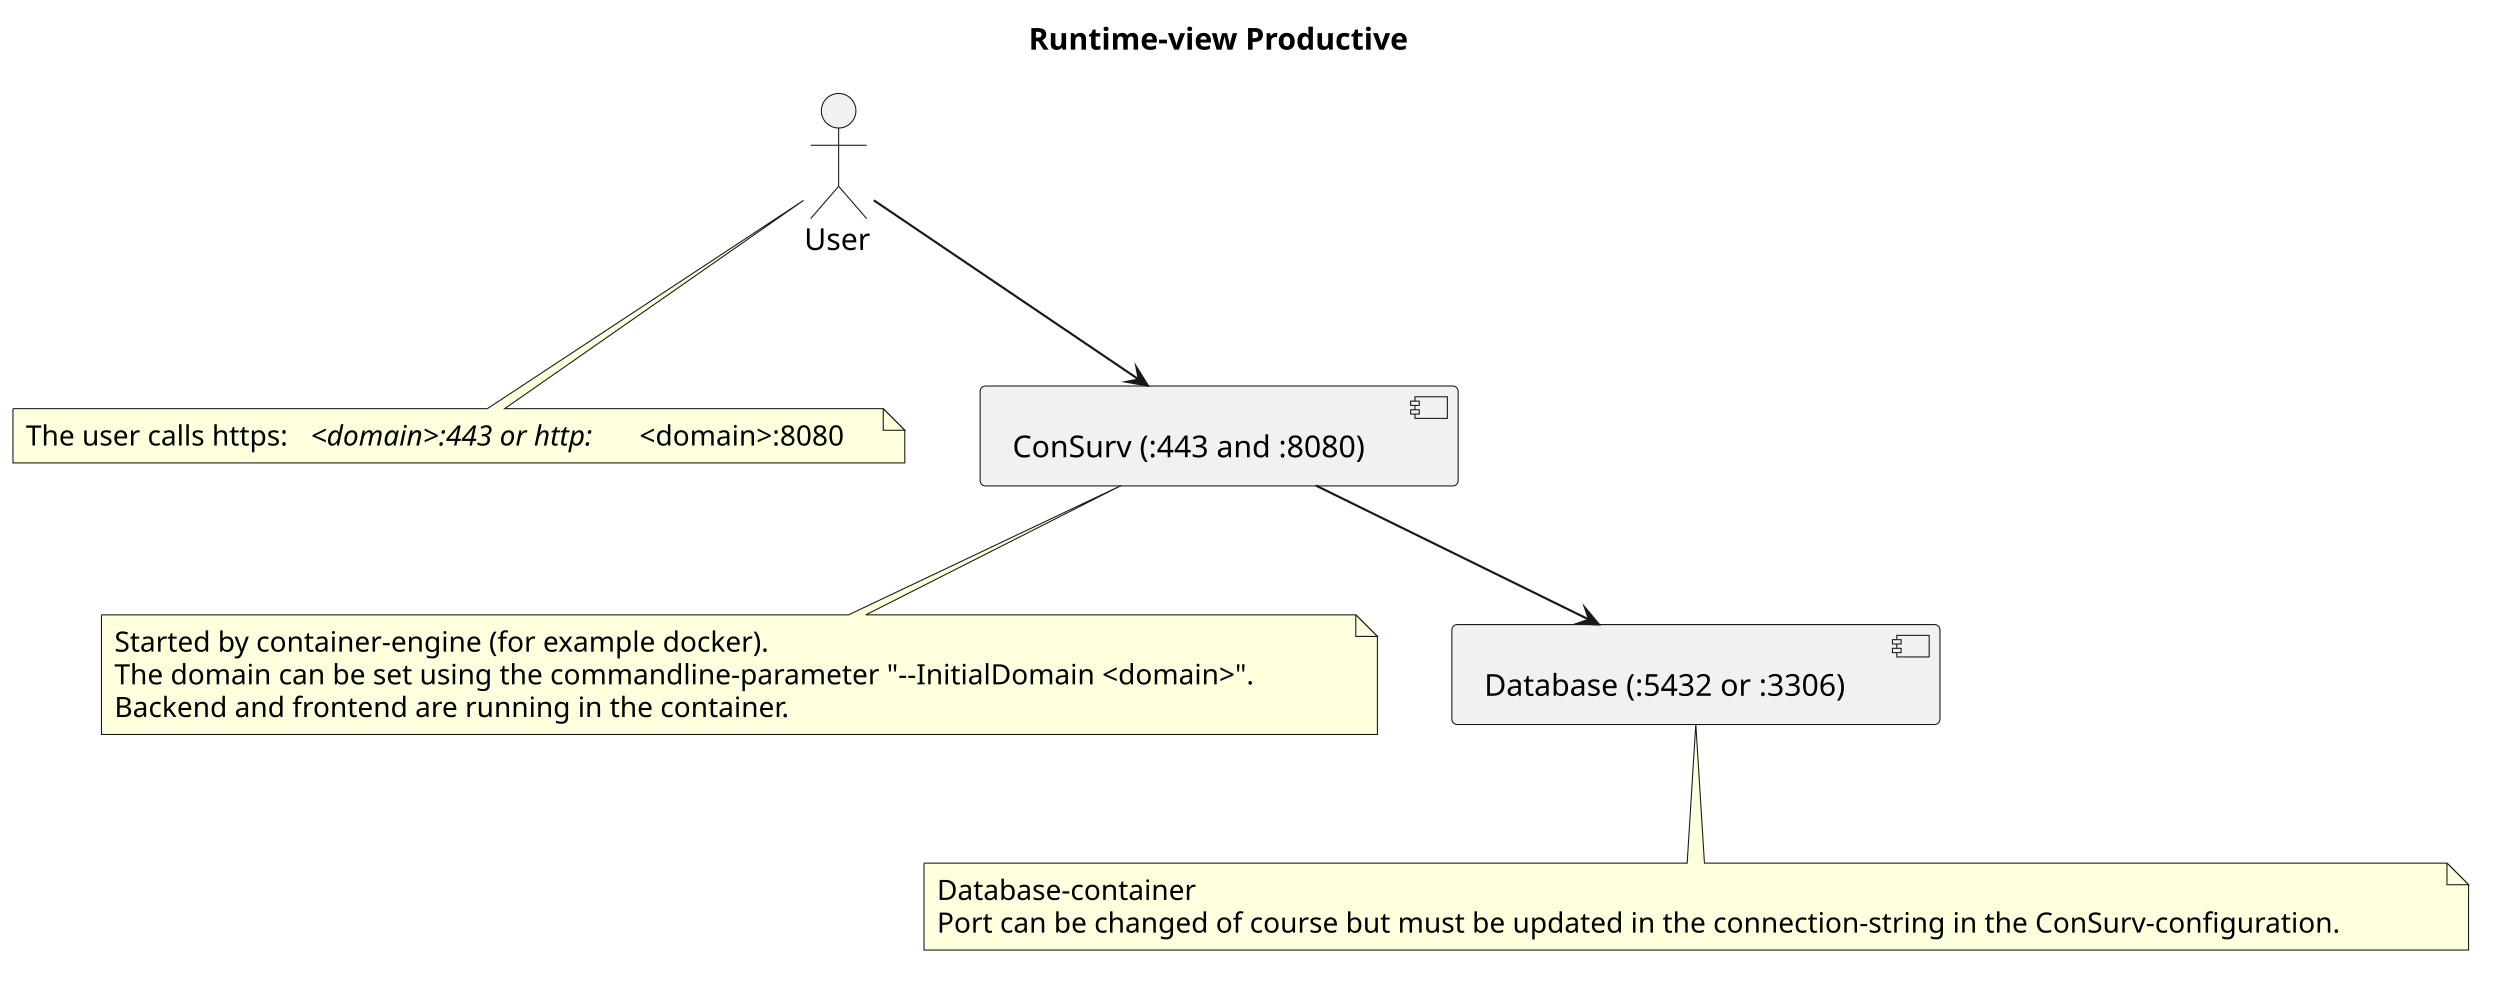
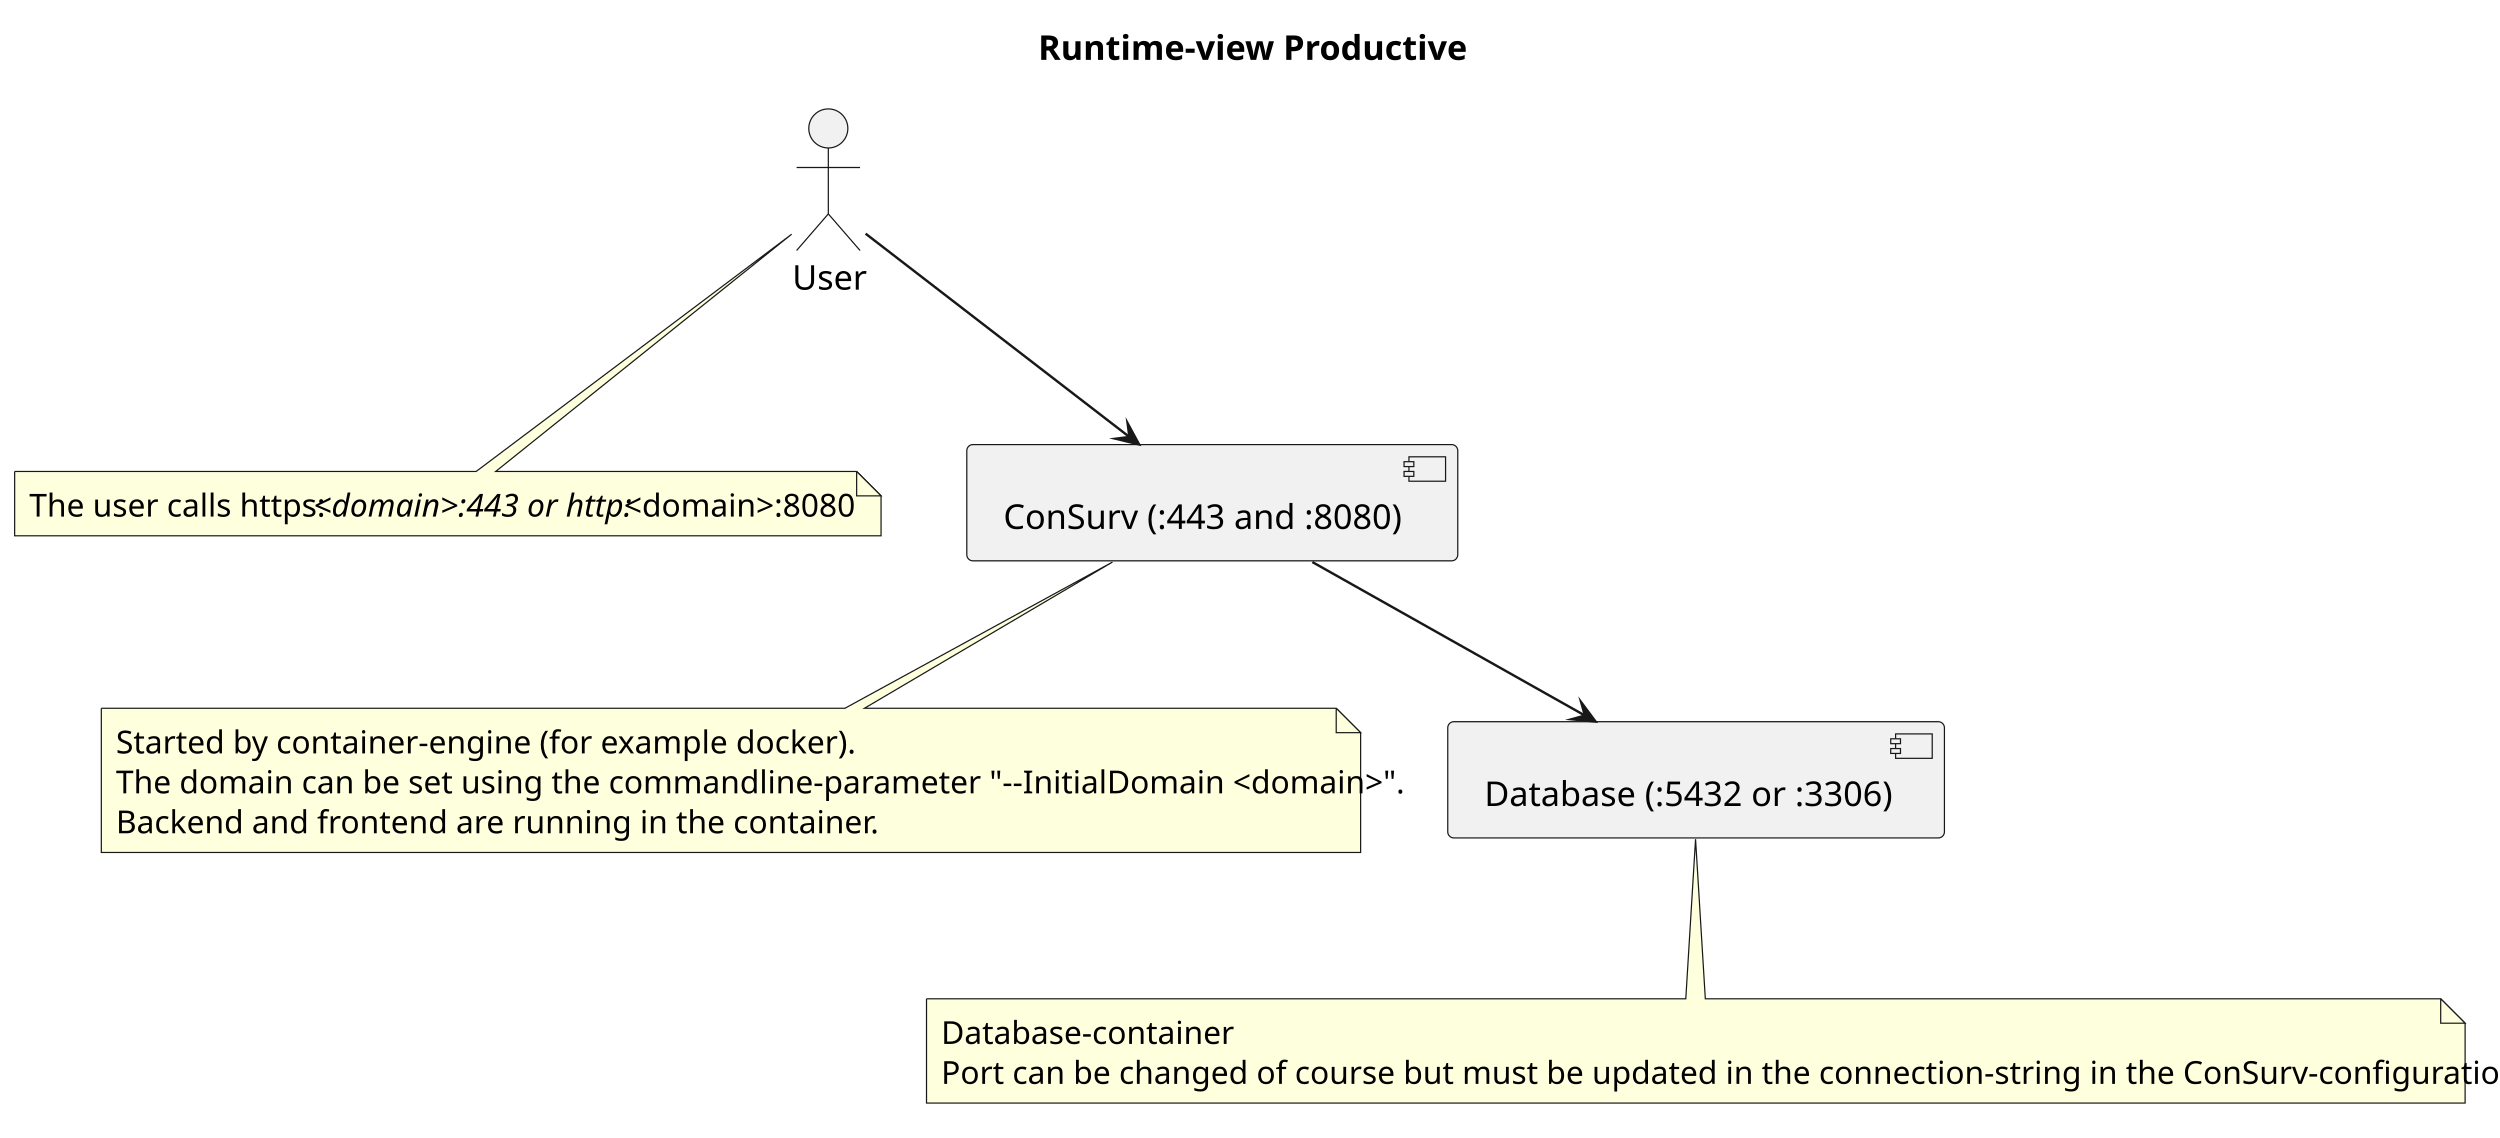
- <svg xmlns="http://www.w3.org/2000/svg" contentStyleType="text/css" data-diagram-type="DESCRIPTION" height="455px" preserveAspectRatio="none" style="width:1158px;height:455px;background:#FFFFFF;" version="1.1" viewBox="0 0 1158 455" width="1158px" zoomAndPan="magnify">
+ <svg xmlns="http://www.w3.org/2000/svg" contentStyleType="text/css" data-diagram-type="DESCRIPTION" height="466px" preserveAspectRatio="none" style="width:1024px;height:466px;background:#FFFFFF;" version="1.1" viewBox="0 0 1024 466" width="1024px" zoomAndPan="magnify">
  <defs />
  <g>
    <g class="title" data-source-line="1">
-       <text fill="#000000" font-family="sans-serif" font-size="14" font-weight="700" lengthAdjust="spacing" textLength="198.509" x="476.462" y="22.995">Runtime-view Productive</text>
+       <text fill="#000000" font-family="sans-serif" font-size="14" font-weight="700" lengthAdjust="spacing" textLength="167.255" x="425.228" y="24.533">Runtime-view Productive</text>
    </g>
    <g class="entity" data-qualified-name="user" data-source-line="3" id="ent0001">
-       <ellipse cx="388.455" cy="51.297" fill="#F1F1F1" rx="8" ry="8" style="stroke:#181818;stroke-width:0.5;" />
-       <path d="M388.455,59.297 L388.455,86.297 M375.455,67.297 L401.455,67.297 M388.455,86.297 L375.455,101.297 M388.455,86.297 L401.455,101.297" fill="none" style="stroke:#181818;stroke-width:0.5;" />
-       <text fill="#000000" font-family="sans-serif" font-size="14" lengthAdjust="spacing" textLength="31.91" x="372.5" y="115.792">User</text>
+       <ellipse cx="339.279" cy="52.609" fill="#F1F1F1" rx="8" ry="8" style="stroke:#181818;stroke-width:0.5;" />
+       <path d="M339.279,60.609 L339.279,87.609 M326.279,68.609 L352.279,68.609 M339.279,87.609 L326.279,102.609 M339.279,87.609 L352.279,102.609" fill="none" style="stroke:#181818;stroke-width:0.5;" />
+       <text fill="#000000" font-family="sans-serif" font-size="14" lengthAdjust="spacing" textLength="29.559" x="324.5" y="118.643">User</text>
    </g>
    <g class="entity" data-qualified-name="UserNote" data-source-line="5" id="ent0002">
-       <path d="M6,189.297 L6,214.43 A0,0 0 0 0 6,214.43 L419.107,214.43 A0,0 0 0 0 419.107,214.43 L419.107,199.297 L409.107,189.297 L233.74,189.297 L372.26,92.777 L225.74,189.297 L6,189.297 A0,0 0 0 0 6,189.297" fill="#FEFFDD" style="stroke:#181818;stroke-width:0.5;" />
-       <path d="M409.107,189.297 L409.107,199.297 L419.107,199.297 L409.107,189.297" fill="#FEFFDD" style="stroke:#181818;stroke-width:0.5;" />
-       <text fill="#000000" font-family="sans-serif" font-size="13" lengthAdjust="spacing" textLength="131.879" x="12" y="206.364">The user calls https:</text>
-       <text fill="#000000" font-family="sans-serif" font-size="13" font-style="italic" lengthAdjust="spacing" textLength="152.293" x="143.879" y="206.364">&lt;domain&gt;:443 or http:</text>
-       <text fill="#000000" font-family="sans-serif" font-size="13" lengthAdjust="spacing" textLength="107.936" x="296.172" y="206.364">&lt;domain&gt;:8080</text>
+       <path d="M6,193.109 L6,219.461 A0,0 0 0 0 6,219.461 L360.88,219.461 A0,0 0 0 0 360.88,219.461 L360.88,203.109 L350.88,193.109 L203.03,193.109 L324.26,95.929 L195.03,193.109 L6,193.109 A0,0 0 0 0 6,193.109" fill="#FEFFDD" style="stroke:#181818;stroke-width:0.5;" />
+       <path d="M350.88,193.109 L350.88,203.109 L360.88,203.109 L350.88,193.109" fill="#FEFFDD" style="stroke:#181818;stroke-width:0.5;" />
+       <text fill="#000000" font-family="sans-serif" font-size="13" lengthAdjust="spacing" textLength="116.327" x="12" y="211.605">The user calls https:</text>
+       <text fill="#000000" font-family="sans-serif" font-size="13" font-style="italic" lengthAdjust="spacing" textLength="127.201" x="128.327" y="211.605">&lt;domain&gt;:443 or http:</text>
+       <text fill="#000000" font-family="sans-serif" font-size="13" lengthAdjust="spacing" textLength="90.353" x="255.528" y="211.605">&lt;domain&gt;:8080</text>
    </g>
    <g class="entity" data-qualified-name="ConSurv" data-source-line="9" id="ent0004">
-       <rect fill="#F1F1F1" height="46.297" rx="2.5" ry="2.5" style="stroke:#181818;stroke-width:0.5;" width="221.412" x="454" y="178.797" />
-       <rect fill="#F1F1F1" height="10" style="stroke:#181818;stroke-width:0.5;" width="15" x="655.412" y="183.797" />
-       <rect fill="#F1F1F1" height="2" style="stroke:#181818;stroke-width:0.5;" width="4" x="653.412" y="185.797" />
-       <rect fill="#F1F1F1" height="2" style="stroke:#181818;stroke-width:0.5;" width="4" x="653.412" y="189.797" />
-       <text fill="#000000" font-family="sans-serif" font-size="14" lengthAdjust="spacing" textLength="181.412" x="469" y="211.792">ConSurv (:443 and :8080)</text>
+       <rect fill="#F1F1F1" height="47.609" rx="2.5" ry="2.5" style="stroke:#181818;stroke-width:0.5;" width="201.102" x="396" y="182.109" />
+       <rect fill="#F1F1F1" height="10" style="stroke:#181818;stroke-width:0.5;" width="15" x="577.102" y="187.109" />
+       <rect fill="#F1F1F1" height="2" style="stroke:#181818;stroke-width:0.5;" width="4" x="575.102" y="189.109" />
+       <rect fill="#F1F1F1" height="2" style="stroke:#181818;stroke-width:0.5;" width="4" x="575.102" y="193.109" />
+       <text fill="#000000" font-family="sans-serif" font-size="14" lengthAdjust="spacing" textLength="161.102" x="411" y="216.643">ConSurv (:443 and :8080)</text>
    </g>
    <g class="entity" data-qualified-name="ConSurvNote" data-source-line="11" id="ent0005">
-       <path d="M47,284.797 L47,340.195 A0,0 0 0 0 47,340.195 L638.007,340.195 A0,0 0 0 0 638.007,340.195 L638.007,294.797 L628.007,284.797 L401.05,284.797 L519.31,224.887 L393.05,284.797 L47,284.797 A0,0 0 0 0 47,284.797" fill="#FEFFDD" style="stroke:#181818;stroke-width:0.5;" />
-       <path d="M628.007,284.797 L628.007,294.797 L638.007,294.797 L628.007,284.797" fill="#FEFFDD" style="stroke:#181818;stroke-width:0.5;" />
-       <text fill="#000000" font-family="sans-serif" font-size="13" lengthAdjust="spacing" textLength="327.799" x="53" y="301.864">Started by container-engine (for example docker).</text>
-       <text fill="#000000" font-family="sans-serif" font-size="13" lengthAdjust="spacing" textLength="570.007" x="53" y="316.997">The domain can be set using the commandline-parameter "--InitialDomain &lt;domain&gt;".</text>
-       <text fill="#000000" font-family="sans-serif" font-size="13" lengthAdjust="spacing" textLength="335.524" x="53" y="332.129">Backend and frontend are running in the container.</text>
+       <path d="M41.5,290.109 L41.5,349.164 A0,0 0 0 0 41.5,349.164 L557.312,349.164 A0,0 0 0 0 557.312,349.164 L557.312,300.109 L547.312,290.109 L354.07,290.109 L455.68,230.209 L346.07,290.109 L41.5,290.109 A0,0 0 0 0 41.5,290.109" fill="#FEFFDD" style="stroke:#181818;stroke-width:0.5;" />
+       <path d="M547.312,290.109 L547.312,300.109 L557.312,300.109 L547.312,290.109" fill="#FEFFDD" style="stroke:#181818;stroke-width:0.5;" />
+       <text fill="#000000" font-family="sans-serif" font-size="13" lengthAdjust="spacing" textLength="286.146" x="47.5" y="308.604">Started by container-engine (for example docker).</text>
+       <text fill="#000000" font-family="sans-serif" font-size="13" lengthAdjust="spacing" textLength="494.812" x="47.5" y="324.956">The domain can be set using the commandline-parameter "--InitialDomain &lt;domain&gt;".</text>
+       <text fill="#000000" font-family="sans-serif" font-size="13" lengthAdjust="spacing" textLength="292.703" x="47.5" y="341.308">Backend and frontend are running in the container.</text>
    </g>
    <g class="entity" data-qualified-name="ConSurvDatabase" data-source-line="17" id="ent0007">
-       <rect fill="#F1F1F1" height="46.297" rx="2.5" ry="2.5" style="stroke:#181818;stroke-width:0.5;" width="226.088" x="672.5" y="289.297" />
-       <rect fill="#F1F1F1" height="10" style="stroke:#181818;stroke-width:0.5;" width="15" x="878.588" y="294.297" />
-       <rect fill="#F1F1F1" height="2" style="stroke:#181818;stroke-width:0.5;" width="4" x="876.588" y="296.297" />
-       <rect fill="#F1F1F1" height="2" style="stroke:#181818;stroke-width:0.5;" width="4" x="876.588" y="300.297" />
-       <text fill="#000000" font-family="sans-serif" font-size="14" lengthAdjust="spacing" textLength="186.088" x="687.5" y="322.292">Database (:5432 or :3306)</text>
+       <rect fill="#F1F1F1" height="47.609" rx="2.5" ry="2.5" style="stroke:#181818;stroke-width:0.5;" width="203.44" x="593" y="295.609" />
+       <rect fill="#F1F1F1" height="10" style="stroke:#181818;stroke-width:0.5;" width="15" x="776.44" y="300.609" />
+       <rect fill="#F1F1F1" height="2" style="stroke:#181818;stroke-width:0.5;" width="4" x="774.44" y="302.609" />
+       <rect fill="#F1F1F1" height="2" style="stroke:#181818;stroke-width:0.5;" width="4" x="774.44" y="306.609" />
+       <text fill="#000000" font-family="sans-serif" font-size="14" lengthAdjust="spacing" textLength="163.44" x="608" y="330.143">Database (:5432 or :3306)</text>
    </g>
    <g class="entity" data-qualified-name="ConSurvDatabaseNote" data-source-line="19" id="ent0008">
-       <path d="M428,399.797 L428,440.062 A0,0 0 0 0 428,440.062 L1143.434,440.062 A0,0 0 0 0 1143.434,440.062 L1143.434,409.797 L1133.434,399.797 L789.5,399.797 L785.5,335.417 L781.5,399.797 L428,399.797 A0,0 0 0 0 428,399.797" fill="#FEFFDD" style="stroke:#181818;stroke-width:0.5;" />
-       <path d="M1133.434,399.797 L1133.434,409.797 L1143.434,409.797 L1133.434,399.797" fill="#FEFFDD" style="stroke:#181818;stroke-width:0.5;" />
-       <text fill="#000000" font-family="sans-serif" font-size="13" lengthAdjust="spacing" textLength="128.318" x="434" y="416.864">Database-container</text>
-       <text fill="#000000" font-family="sans-serif" font-size="13" lengthAdjust="spacing" textLength="694.434" x="434" y="431.997">Port can be changed of course but must be updated in the connection-string in the ConSurv-configuration.</text>
+       <path d="M379.5,409.109 L379.5,451.812 A0,0 0 0 0 379.5,451.812 L1009.71,451.812 A0,0 0 0 0 1009.71,451.812 L1009.71,419.109 L999.71,409.109 L698.5,409.109 L694.5,343.729 L690.5,409.109 L379.5,409.109 A0,0 0 0 0 379.5,409.109" fill="#FEFFDD" style="stroke:#181818;stroke-width:0.5;" />
+       <path d="M999.71,409.109 L999.71,419.109 L1009.71,419.109 L999.71,409.109" fill="#FEFFDD" style="stroke:#181818;stroke-width:0.5;" />
+       <text fill="#000000" font-family="sans-serif" font-size="13" lengthAdjust="spacing" textLength="113.458" x="385.5" y="427.604">Database-container</text>
+       <text fill="#000000" font-family="sans-serif" font-size="13" lengthAdjust="spacing" textLength="609.21" x="385.5" y="443.956">Port can be changed of course but must be updated in the connection-string in the ConSurv-configuration.</text>
    </g>
    <g class="link" data-entity-1="ent0001" data-entity-2="ent0004" data-link-type="dependency" data-source-line="24" id="lnk10">
-       <path d="M404.74,92.777 C433.51,112.227 489.778,150.276 527.508,175.786" fill="none" id="user-to-ConSurv" style="stroke:#181818;stroke-width:1;" />
-       <polygon fill="#181818" points="531.65,178.587,526.435,170.232,527.508,175.786,521.954,176.86,531.65,178.587" style="stroke:#181818;stroke-width:1;stroke-linejoin:miter;stroke-miterlimit:10;" />
+       <path d="M354.55,95.709 C380.26,115.529 429.139,153.198 462.599,178.978" fill="none" id="user-to-ConSurv" style="stroke:#181818;stroke-width:1;" />
+       <polygon fill="#181818" points="466.56,182.029,461.872,173.368,462.599,178.978,456.989,179.705,466.56,182.029" style="stroke:#181818;stroke-width:1;stroke-linejoin:miter;stroke-miterlimit:10;" />
    </g>
    <g class="link" data-entity-1="ent0004" data-entity-2="ent0007" data-link-type="dependency" data-source-line="25" id="lnk11">
-       <path d="M609.49,224.887 C647.73,243.657 697.861,268.274 736.082,287.034" fill="none" id="ConSurv-to-ConSurvDatabase" style="stroke:#181818;stroke-width:1;" />
-       <polygon fill="#181818" points="740.57,289.237,734.253,281.68,736.082,287.034,730.728,288.862,740.57,289.237" style="stroke:#181818;stroke-width:1;stroke-linejoin:miter;stroke-miterlimit:10;" />
+       <path d="M537.53,230.209 C571.51,249.349 615.203,273.956 649.173,293.086" fill="none" id="ConSurv-to-ConSurvDatabase" style="stroke:#181818;stroke-width:1;" />
+       <polygon fill="#181818" points="653.53,295.539,647.651,287.638,649.173,293.086,643.725,294.608,653.53,295.539" style="stroke:#181818;stroke-width:1;stroke-linejoin:miter;stroke-miterlimit:10;" />
    </g>
  </g>
</svg>
